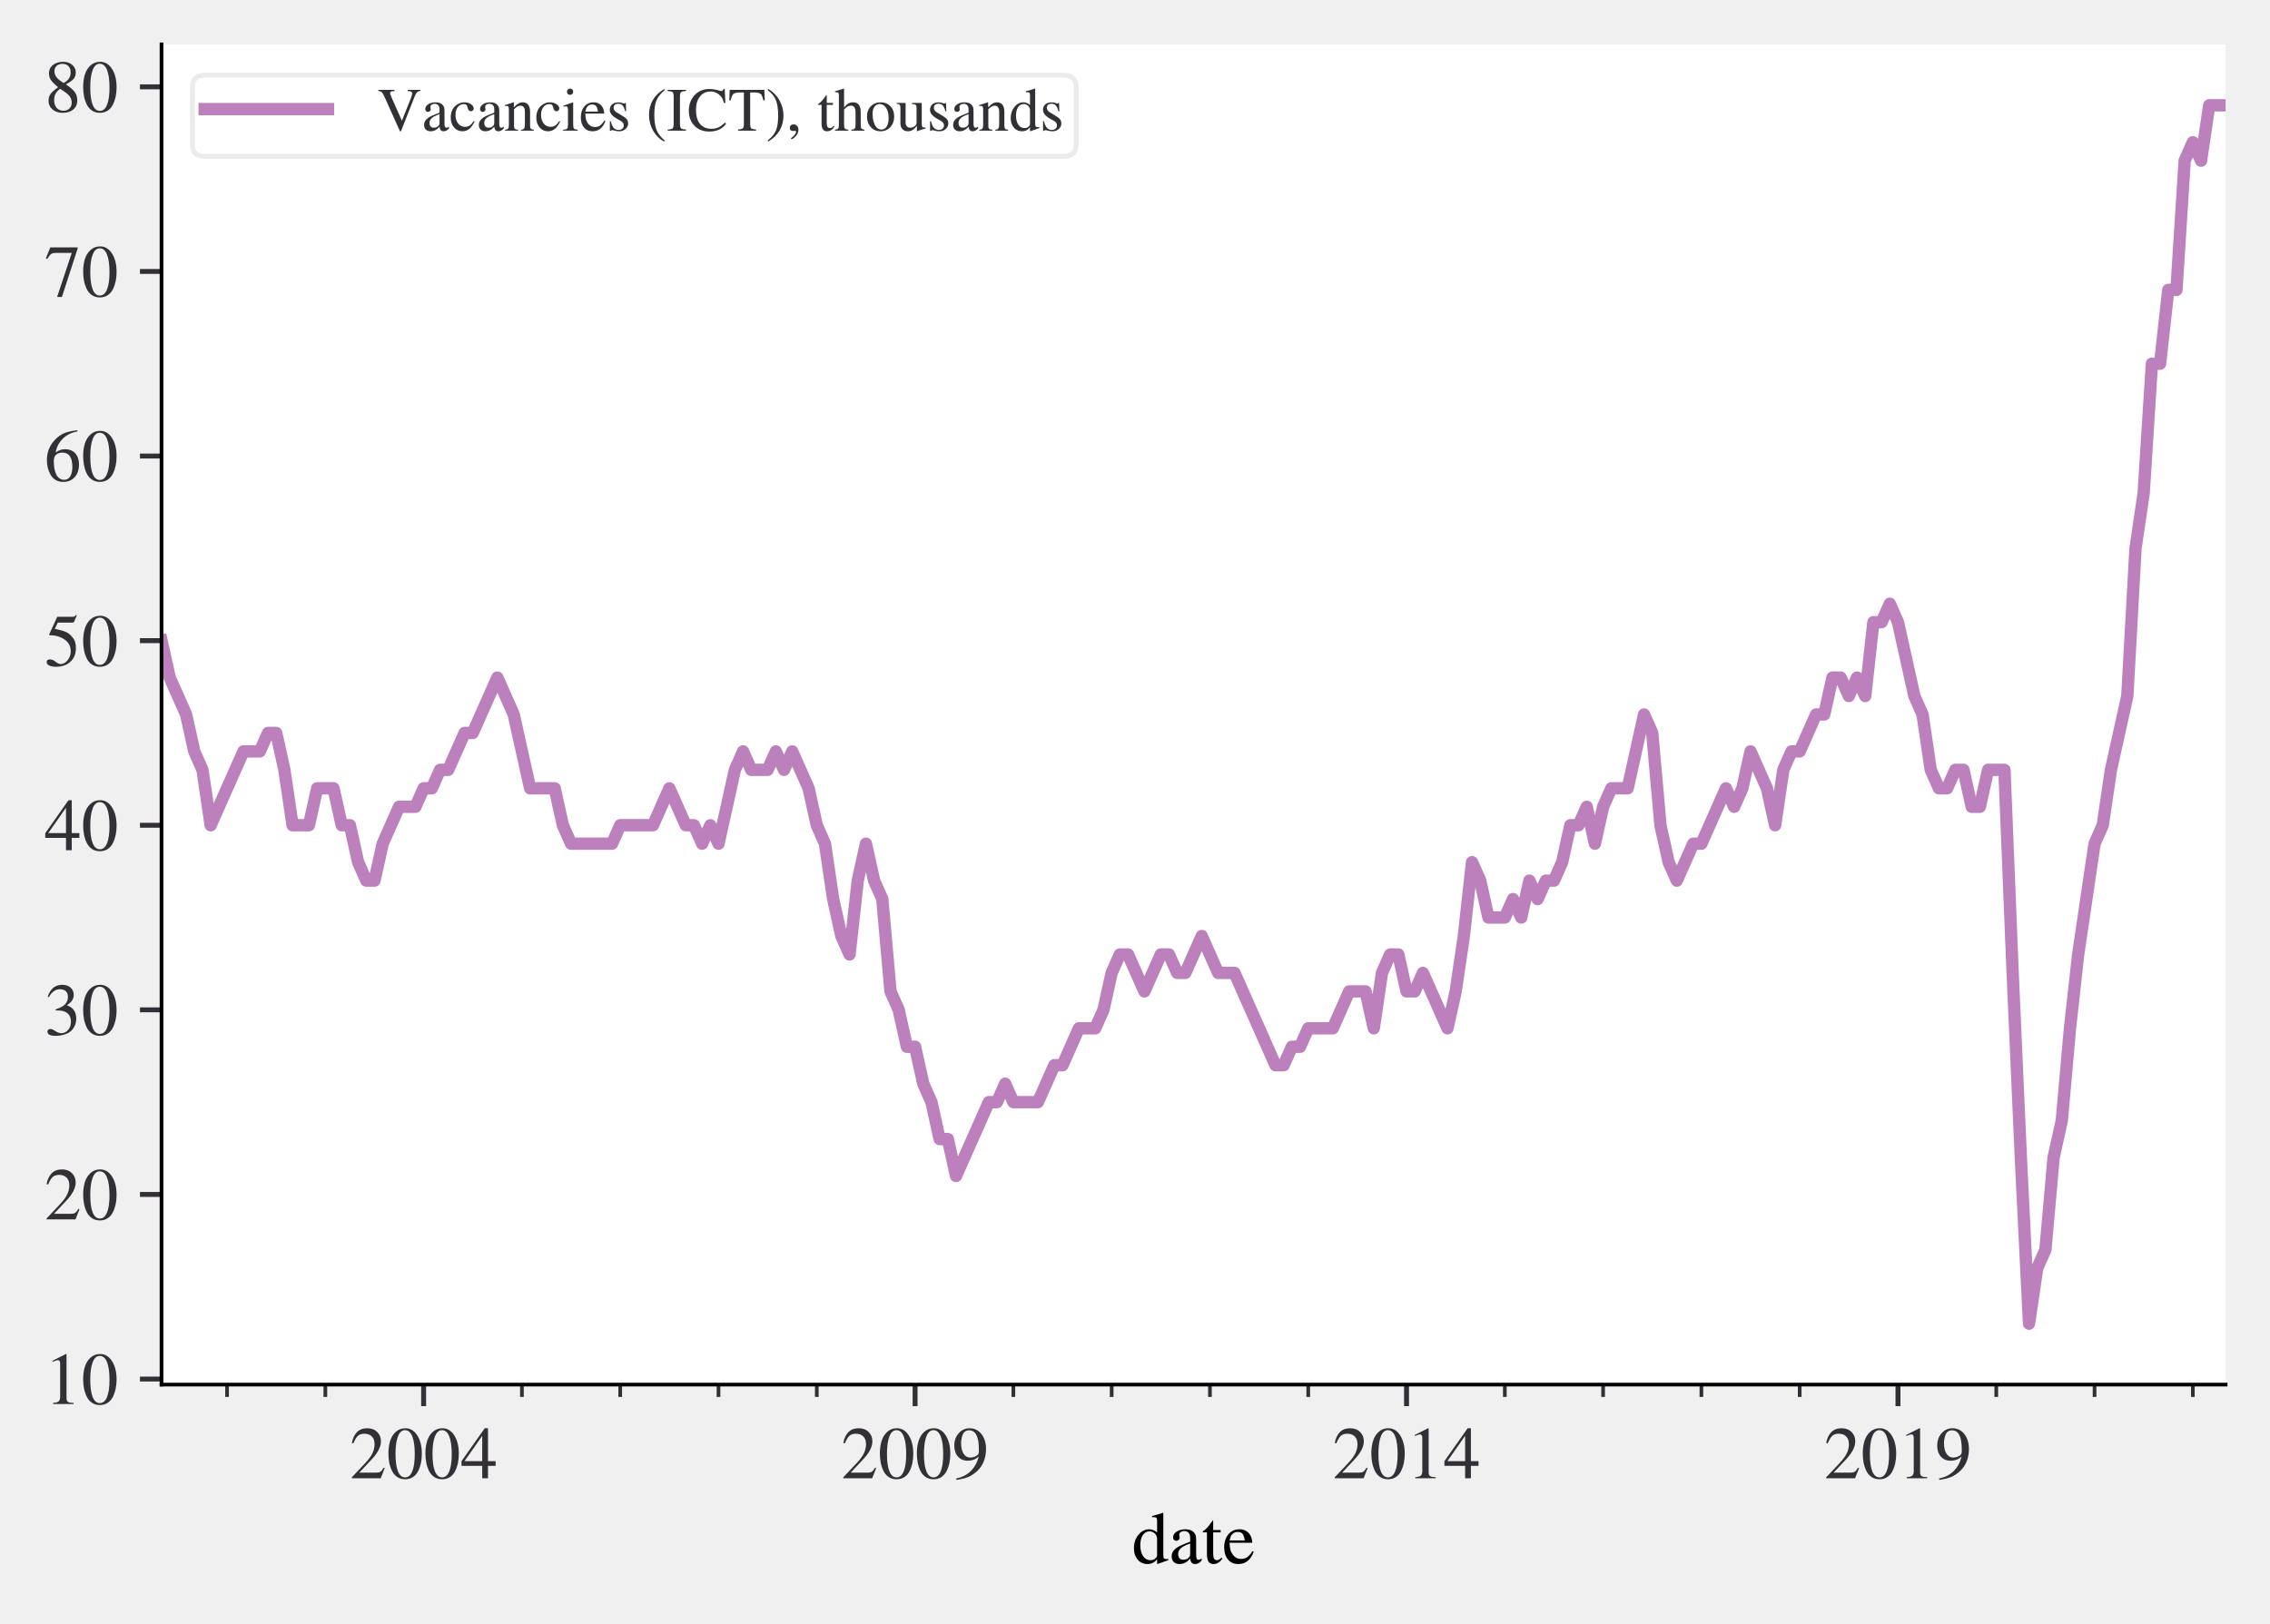
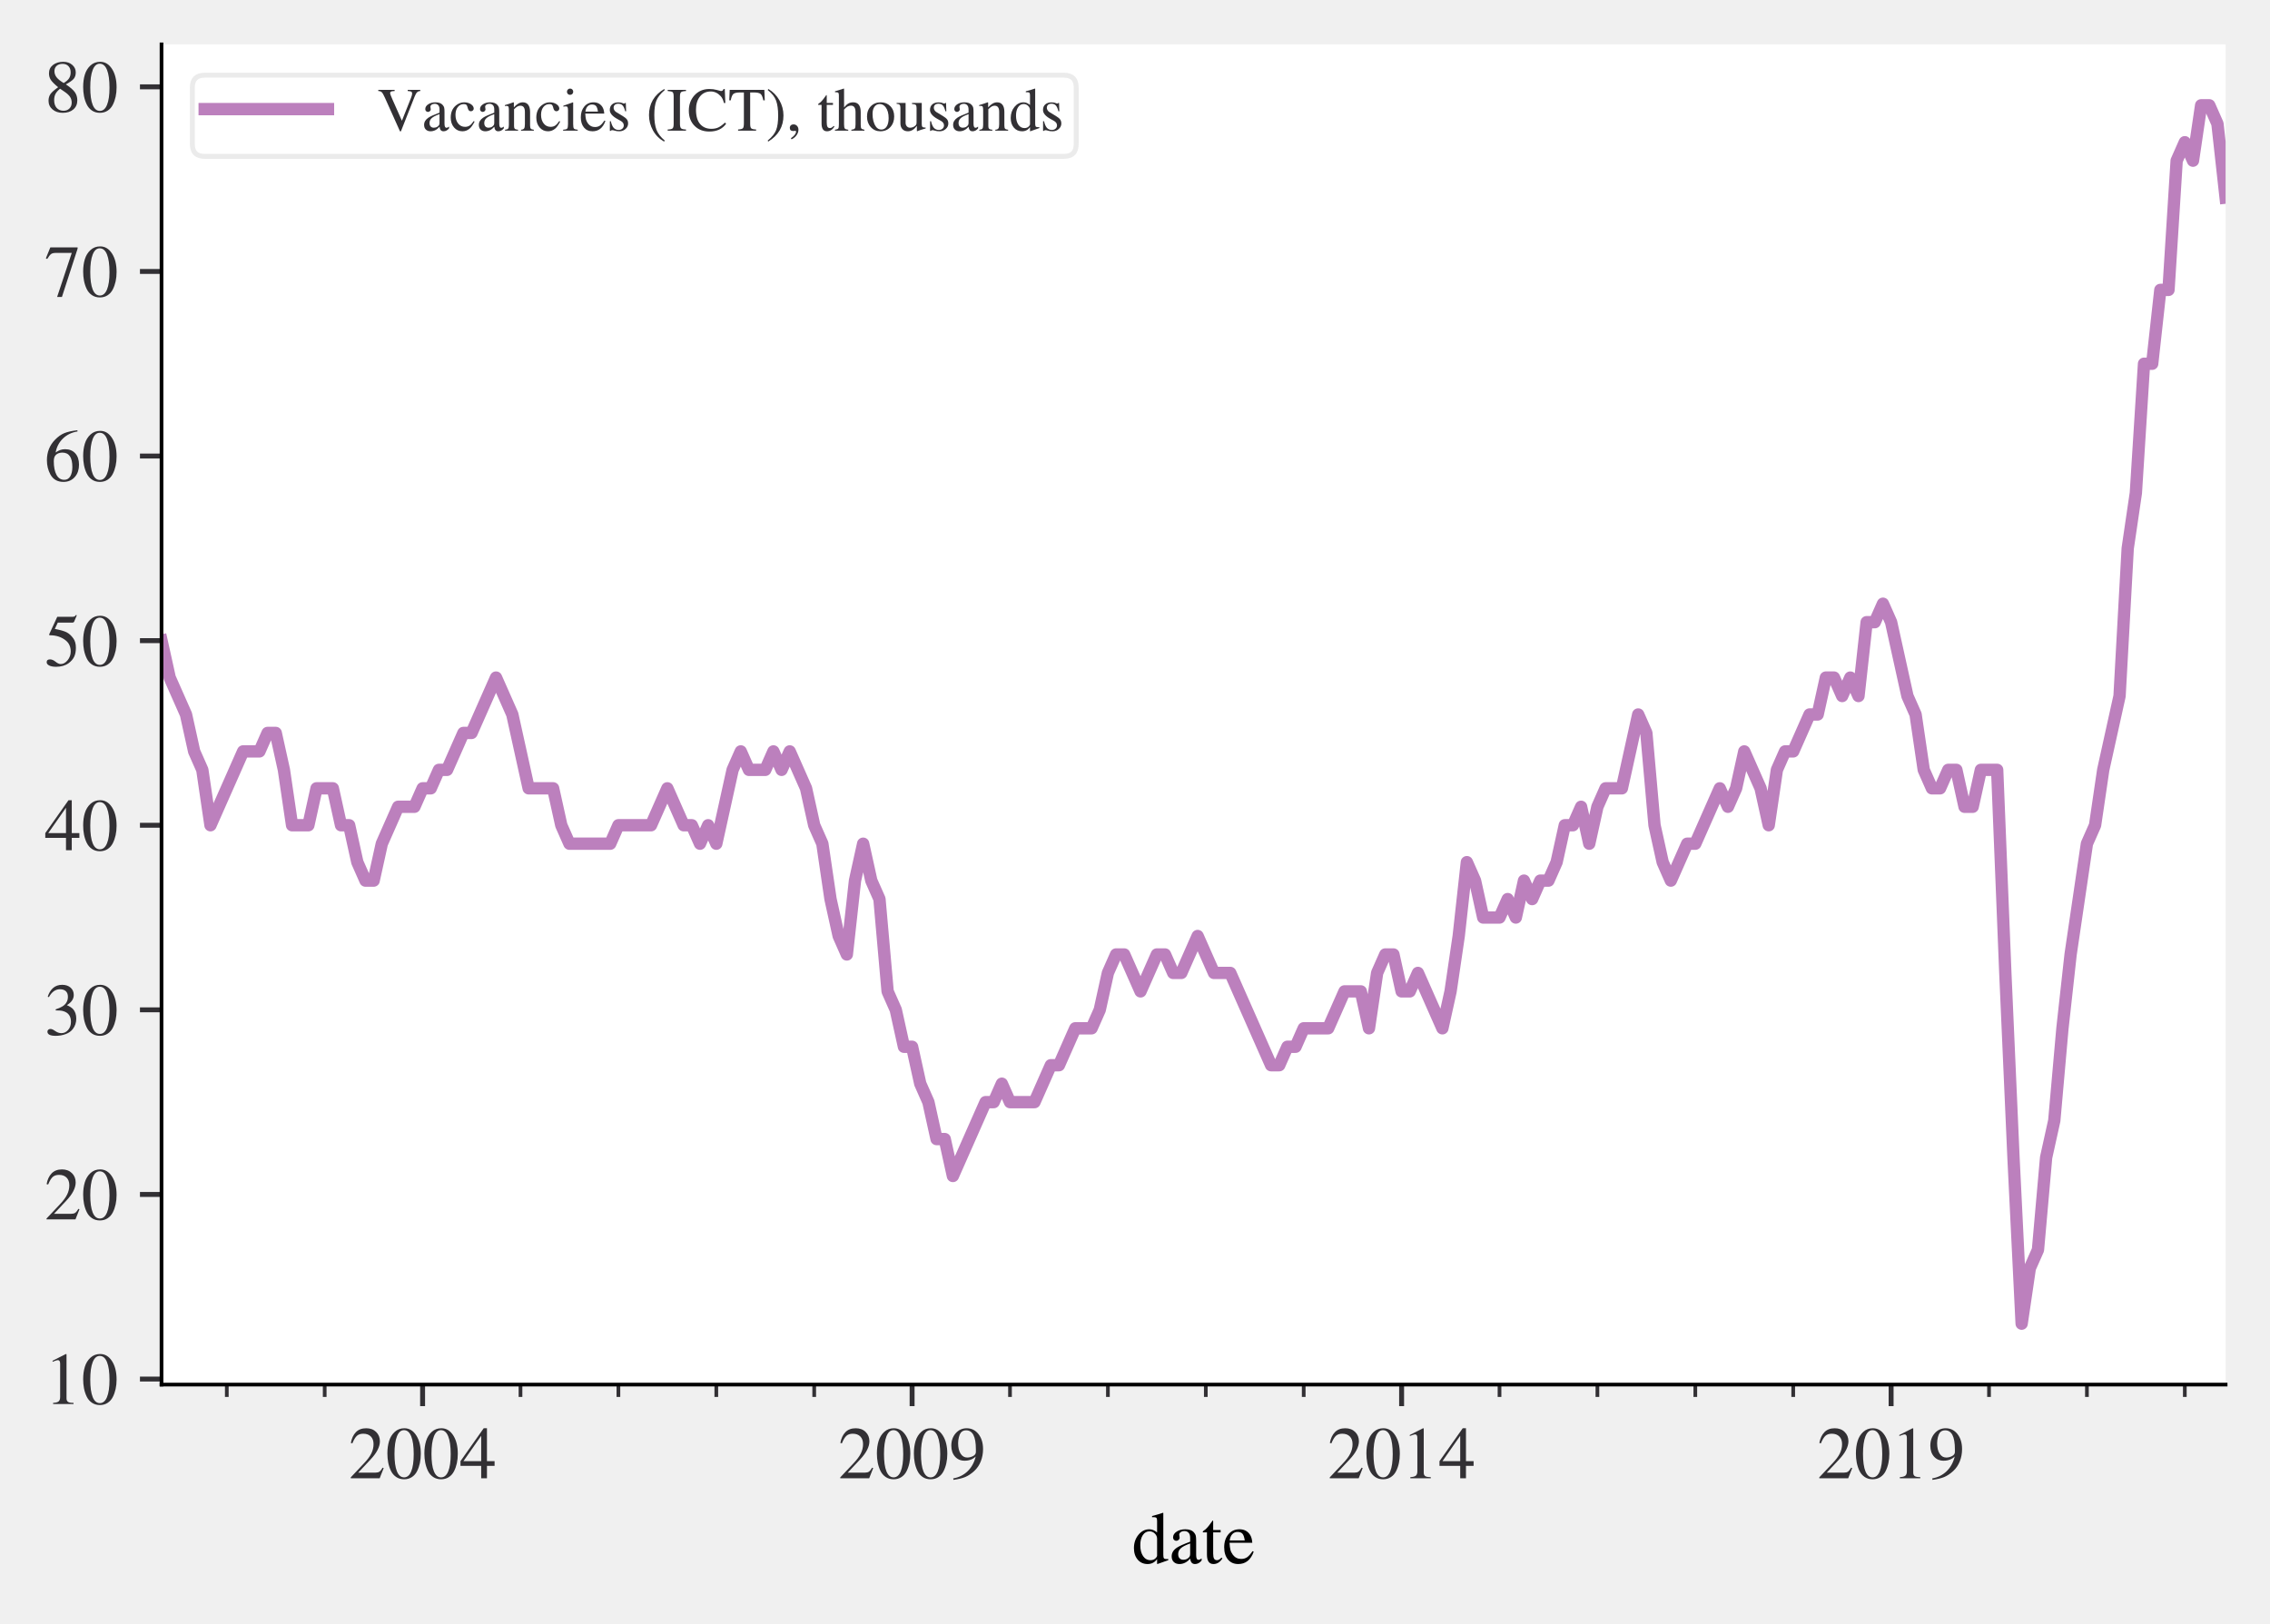
<svg xmlns="http://www.w3.org/2000/svg" xmlns:xlink="http://www.w3.org/1999/xlink" width="368.2pt" height="263.44pt" viewBox="0 0 368.2 263.44" version="1.1">
  <defs>
    <style type="text/css">*{stroke-linejoin: round; stroke-linecap: butt}</style>
  </defs>
  <g id="figure_1">
    <g id="patch_1">
      <path d="M -0 263.44  L 368.2 263.44  L 368.2 0  L -0 0  L -0 263.44  z " style="fill: none" />
    </g>
    <g id="axes_1">
      <g id="patch_2">
        <path d="M 26.2 224.64  L 361 224.64  L 361 7.2  L 26.2 7.2  z " style="fill: #ffffff" />
      </g>
      <g id="matplotlib.axis_1">
        <g id="xtick_1">
          <g id="line2d_1">
            <defs>
-               <path id="m54b1500b6f" d="M 0 0  L 0 3.5  " style="stroke: #323034; stroke-width: 0.8" />
+               <path id="md9745cb324" d="M 0 0  L 0 3.5  " style="stroke: #323034; stroke-width: 0.8" />
            </defs>
            <g>
-               <use xlink:href="#m54b1500b6f" x="68.714" y="224.64" style="fill: #323034; stroke: #323034; stroke-width: 0.8" />
+               <use xlink:href="#md9745cb324" x="68.546" y="224.64" style="fill: #323034; stroke: #323034; stroke-width: 0.8" />
            </g>
          </g>
          <g id="text_1">
-             <g style="fill: #323034" transform="translate(56.71429 239.8356)scale(0.12 -0.12)">
+             <g style="fill: #323034" transform="translate(56.54624 239.8356)scale(0.12 -0.12)">
              <defs>
                <path id="STIXGeneral-Regular-32" d="M 3034 877  L 2688 0  L 186 0  L 186 77  L 1325 1286  Q 1773 1754 1965 2144  Q 2157 2534 2157 2950  Q 2157 3379 1920 3616  Q 1683 3853 1267 3853  Q 922 3853 720 3673  Q 518 3494 326 3021  L 192 3053  Q 301 3648 630 3987  Q 960 4326 1523 4326  Q 2054 4326 2380 4006  Q 2707 3686 2707 3200  Q 2707 2477 1888 1613  L 832 486  L 2330 486  Q 2541 486 2665 569  Q 2790 653 2944 915  L 3034 877  z " transform="scale(0.015625)" />
                <path id="STIXGeneral-Regular-30" d="M 3046 2112  Q 3046 1683 2963 1302  Q 2880 922 2717 602  Q 2554 282 2266 96  Q 1978 -90 1600 -90  Q 1210 -90 915 108  Q 621 307 461 640  Q 301 973 227 1350  Q 154 1728 154 2150  Q 154 2746 301 3222  Q 448 3699 790 4012  Q 1133 4326 1626 4326  Q 2253 4326 2649 3712  Q 3046 3098 3046 2112  z M 2432 2080  Q 2432 3091 2217 3625  Q 2003 4160 1587 4160  Q 1190 4160 979 3622  Q 768 3085 768 2106  Q 768 1120 979 598  Q 1190 77 1600 77  Q 2003 77 2217 598  Q 2432 1120 2432 2080  z " transform="scale(0.015625)" />
                <path id="STIXGeneral-Regular-34" d="M 3027 1069  L 2368 1069  L 2368 0  L 1869 0  L 1869 1069  L 77 1069  L 77 1478  L 2086 4326  L 2368 4326  L 2368 1478  L 3027 1478  L 3027 1069  z M 1869 1478  L 1869 3674  L 333 1478  L 1869 1478  z " transform="scale(0.015625)" />
              </defs>
              <use xlink:href="#STIXGeneral-Regular-32" />
              <use xlink:href="#STIXGeneral-Regular-30" x="50" />
              <use xlink:href="#STIXGeneral-Regular-30" x="100" />
              <use xlink:href="#STIXGeneral-Regular-34" x="150" />
            </g>
          </g>
        </g>
        <g id="xtick_2">
          <g id="line2d_2">
            <g>
-               <use xlink:href="#m54b1500b6f" x="148.429" y="224.64" style="fill: #323034; stroke: #323034; stroke-width: 0.8" />
+               <use xlink:href="#md9745cb324" x="147.945" y="224.64" style="fill: #323034; stroke: #323034; stroke-width: 0.8" />
            </g>
          </g>
          <g id="text_2">
-             <g style="fill: #323034" transform="translate(136.4286 239.8356)scale(0.12 -0.12)">
+             <g style="fill: #323034" transform="translate(135.9455 239.8356)scale(0.12 -0.12)">
              <defs>
                <path id="STIXGeneral-Regular-39" d="M 378 -141  L 358 -13  Q 1094 115 1603 608  Q 2112 1101 2304 1882  Q 1933 1517 1344 1517  Q 826 1517 509 1875  Q 192 2234 192 2816  Q 192 3462 573 3894  Q 954 4326 1523 4326  Q 2131 4326 2528 3840  Q 2938 3328 2938 2522  Q 2938 1958 2742 1462  Q 2547 966 2170 621  Q 1773 262 1395 105  Q 1018 -51 378 -141  z M 2317 2272  L 2317 2522  Q 2317 4147 1472 4147  Q 1171 4147 1005 3930  Q 909 3802 845 3546  Q 781 3290 781 3034  Q 781 2464 995 2128  Q 1210 1792 1568 1792  Q 1824 1792 2070 1917  Q 2317 2042 2317 2272  z " transform="scale(0.015625)" />
              </defs>
              <use xlink:href="#STIXGeneral-Regular-32" />
              <use xlink:href="#STIXGeneral-Regular-30" x="50" />
              <use xlink:href="#STIXGeneral-Regular-30" x="100" />
              <use xlink:href="#STIXGeneral-Regular-39" x="150" />
            </g>
          </g>
        </g>
        <g id="xtick_3">
          <g id="line2d_3">
            <g>
-               <use xlink:href="#m54b1500b6f" x="228.143" y="224.64" style="fill: #323034; stroke: #323034; stroke-width: 0.8" />
+               <use xlink:href="#md9745cb324" x="227.345" y="224.64" style="fill: #323034; stroke: #323034; stroke-width: 0.8" />
            </g>
          </g>
          <g id="text_3">
-             <g style="fill: #323034" transform="translate(216.1429 239.8356)scale(0.12 -0.12)">
+             <g style="fill: #323034" transform="translate(215.3447 239.8356)scale(0.12 -0.12)">
              <defs>
                <path id="STIXGeneral-Regular-31" d="M 2522 0  L 755 0  L 755 96  Q 1107 115 1235 227  Q 1363 339 1363 608  L 1363 3482  Q 1363 3795 1171 3795  Q 1082 3795 883 3718  L 710 3654  L 710 3744  L 1856 4326  L 1914 4307  L 1914 486  Q 1914 275 2042 185  Q 2170 96 2522 96  L 2522 0  z " transform="scale(0.015625)" />
              </defs>
              <use xlink:href="#STIXGeneral-Regular-32" />
              <use xlink:href="#STIXGeneral-Regular-30" x="50" />
              <use xlink:href="#STIXGeneral-Regular-31" x="100" />
              <use xlink:href="#STIXGeneral-Regular-34" x="150" />
            </g>
          </g>
        </g>
        <g id="xtick_4">
          <g id="line2d_4">
            <g>
-               <use xlink:href="#m54b1500b6f" x="307.857" y="224.64" style="fill: #323034; stroke: #323034; stroke-width: 0.8" />
+               <use xlink:href="#md9745cb324" x="306.744" y="224.64" style="fill: #323034; stroke: #323034; stroke-width: 0.8" />
            </g>
          </g>
          <g id="text_4">
-             <g style="fill: #323034" transform="translate(295.8571 239.8356)scale(0.12 -0.12)">
+             <g style="fill: #323034" transform="translate(294.7439 239.8356)scale(0.12 -0.12)">
              <use xlink:href="#STIXGeneral-Regular-32" />
              <use xlink:href="#STIXGeneral-Regular-30" x="50" />
              <use xlink:href="#STIXGeneral-Regular-31" x="100" />
              <use xlink:href="#STIXGeneral-Regular-39" x="150" />
            </g>
          </g>
        </g>
        <g id="xtick_5">
          <g id="line2d_5">
            <defs>
-               <path id="ma20eec159a" d="M 0 0  L 0 2  " style="stroke: #323034; stroke-width: 0.6" />
+               <path id="mb650ff2df4" d="M 0 0  L 0 2  " style="stroke: #323034; stroke-width: 0.6" />
            </defs>
            <g>
-               <use xlink:href="#ma20eec159a" x="36.829" y="224.64" style="fill: #323034; stroke: #323034; stroke-width: 0.6" />
+               <use xlink:href="#mb650ff2df4" x="36.787" y="224.64" style="fill: #323034; stroke: #323034; stroke-width: 0.6" />
            </g>
          </g>
        </g>
        <g id="xtick_6">
          <g id="line2d_6">
            <g>
-               <use xlink:href="#ma20eec159a" x="52.771" y="224.64" style="fill: #323034; stroke: #323034; stroke-width: 0.6" />
+               <use xlink:href="#mb650ff2df4" x="52.666" y="224.64" style="fill: #323034; stroke: #323034; stroke-width: 0.6" />
            </g>
          </g>
        </g>
        <g id="xtick_7">
          <g id="line2d_7">
            <g>
-               <use xlink:href="#ma20eec159a" x="84.657" y="224.64" style="fill: #323034; stroke: #323034; stroke-width: 0.6" />
+               <use xlink:href="#mb650ff2df4" x="84.426" y="224.64" style="fill: #323034; stroke: #323034; stroke-width: 0.6" />
            </g>
          </g>
        </g>
        <g id="xtick_8">
          <g id="line2d_8">
            <g>
-               <use xlink:href="#ma20eec159a" x="100.6" y="224.64" style="fill: #323034; stroke: #323034; stroke-width: 0.6" />
+               <use xlink:href="#mb650ff2df4" x="100.306" y="224.64" style="fill: #323034; stroke: #323034; stroke-width: 0.6" />
            </g>
          </g>
        </g>
        <g id="xtick_9">
          <g id="line2d_9">
            <g>
-               <use xlink:href="#ma20eec159a" x="116.543" y="224.64" style="fill: #323034; stroke: #323034; stroke-width: 0.6" />
+               <use xlink:href="#mb650ff2df4" x="116.186" y="224.64" style="fill: #323034; stroke: #323034; stroke-width: 0.6" />
            </g>
          </g>
        </g>
        <g id="xtick_10">
          <g id="line2d_10">
            <g>
-               <use xlink:href="#ma20eec159a" x="132.486" y="224.64" style="fill: #323034; stroke: #323034; stroke-width: 0.6" />
+               <use xlink:href="#mb650ff2df4" x="132.066" y="224.64" style="fill: #323034; stroke: #323034; stroke-width: 0.6" />
            </g>
          </g>
        </g>
        <g id="xtick_11">
          <g id="line2d_11">
            <g>
-               <use xlink:href="#ma20eec159a" x="164.371" y="224.64" style="fill: #323034; stroke: #323034; stroke-width: 0.6" />
+               <use xlink:href="#mb650ff2df4" x="163.825" y="224.64" style="fill: #323034; stroke: #323034; stroke-width: 0.6" />
            </g>
          </g>
        </g>
        <g id="xtick_12">
          <g id="line2d_12">
            <g>
-               <use xlink:href="#ma20eec159a" x="180.314" y="224.64" style="fill: #323034; stroke: #323034; stroke-width: 0.6" />
+               <use xlink:href="#mb650ff2df4" x="179.705" y="224.64" style="fill: #323034; stroke: #323034; stroke-width: 0.6" />
            </g>
          </g>
        </g>
        <g id="xtick_13">
          <g id="line2d_13">
            <g>
-               <use xlink:href="#ma20eec159a" x="196.257" y="224.64" style="fill: #323034; stroke: #323034; stroke-width: 0.6" />
+               <use xlink:href="#mb650ff2df4" x="195.585" y="224.64" style="fill: #323034; stroke: #323034; stroke-width: 0.6" />
            </g>
          </g>
        </g>
        <g id="xtick_14">
          <g id="line2d_14">
            <g>
-               <use xlink:href="#ma20eec159a" x="212.2" y="224.64" style="fill: #323034; stroke: #323034; stroke-width: 0.6" />
+               <use xlink:href="#mb650ff2df4" x="211.465" y="224.64" style="fill: #323034; stroke: #323034; stroke-width: 0.6" />
            </g>
          </g>
        </g>
        <g id="xtick_15">
          <g id="line2d_15">
            <g>
-               <use xlink:href="#ma20eec159a" x="244.086" y="224.64" style="fill: #323034; stroke: #323034; stroke-width: 0.6" />
+               <use xlink:href="#mb650ff2df4" x="243.225" y="224.64" style="fill: #323034; stroke: #323034; stroke-width: 0.6" />
            </g>
          </g>
        </g>
        <g id="xtick_16">
          <g id="line2d_16">
            <g>
-               <use xlink:href="#ma20eec159a" x="260.029" y="224.64" style="fill: #323034; stroke: #323034; stroke-width: 0.6" />
+               <use xlink:href="#mb650ff2df4" x="259.104" y="224.64" style="fill: #323034; stroke: #323034; stroke-width: 0.6" />
            </g>
          </g>
        </g>
        <g id="xtick_17">
          <g id="line2d_17">
            <g>
-               <use xlink:href="#ma20eec159a" x="275.971" y="224.64" style="fill: #323034; stroke: #323034; stroke-width: 0.6" />
+               <use xlink:href="#mb650ff2df4" x="274.984" y="224.64" style="fill: #323034; stroke: #323034; stroke-width: 0.6" />
            </g>
          </g>
        </g>
        <g id="xtick_18">
          <g id="line2d_18">
            <g>
-               <use xlink:href="#ma20eec159a" x="291.914" y="224.64" style="fill: #323034; stroke: #323034; stroke-width: 0.6" />
+               <use xlink:href="#mb650ff2df4" x="290.864" y="224.64" style="fill: #323034; stroke: #323034; stroke-width: 0.6" />
            </g>
          </g>
        </g>
        <g id="xtick_19">
          <g id="line2d_19">
            <g>
-               <use xlink:href="#ma20eec159a" x="323.8" y="224.64" style="fill: #323034; stroke: #323034; stroke-width: 0.6" />
+               <use xlink:href="#mb650ff2df4" x="322.624" y="224.64" style="fill: #323034; stroke: #323034; stroke-width: 0.6" />
            </g>
          </g>
        </g>
        <g id="xtick_20">
          <g id="line2d_20">
            <g>
-               <use xlink:href="#ma20eec159a" x="339.743" y="224.64" style="fill: #323034; stroke: #323034; stroke-width: 0.6" />
+               <use xlink:href="#mb650ff2df4" x="338.504" y="224.64" style="fill: #323034; stroke: #323034; stroke-width: 0.6" />
            </g>
          </g>
        </g>
        <g id="xtick_21">
          <g id="line2d_21">
            <g>
-               <use xlink:href="#ma20eec159a" x="355.686" y="224.64" style="fill: #323034; stroke: #323034; stroke-width: 0.6" />
+               <use xlink:href="#mb650ff2df4" x="354.383" y="224.64" style="fill: #323034; stroke: #323034; stroke-width: 0.6" />
            </g>
          </g>
        </g>
        <g id="text_5">
          <g transform="translate(183.6034 253.6356)scale(0.12 -0.12)">
            <defs>
              <path id="STIXGeneral-Regular-64" d="M 3142 269  L 2202 -64  L 2176 -45  L 2176 365  Q 1869 -64 1357 -64  Q 826 -64 499 317  Q 173 698 173 1312  Q 173 1990 563 2467  Q 954 2944 1504 2944  Q 1850 2944 2176 2669  L 2176 3667  Q 2176 3866 2118 3930  Q 2061 3994 1882 3994  Q 1792 3994 1741 3987  L 1741 4090  Q 2323 4243 2682 4371  L 2714 4358  L 2714 730  Q 2714 506 2768 435  Q 2822 365 2995 365  Q 3034 365 3142 371  L 3142 269  z M 2176 653  L 2176 2125  Q 2176 2381 1981 2573  Q 1786 2765 1523 2765  Q 1158 2765 940 2438  Q 723 2112 723 1568  Q 723 979 963 624  Q 1203 269 1606 269  Q 1907 269 2080 474  Q 2176 582 2176 653  z " transform="scale(0.015625)" />
              <path id="STIXGeneral-Regular-61" d="M 2829 422  L 2829 243  Q 2586 -64 2253 -64  Q 1888 -64 1843 403  L 1837 403  Q 1427 -64 909 -64  Q 608 -64 422 112  Q 237 288 237 602  Q 237 1050 685 1350  Q 992 1555 1837 1869  L 1837 2214  Q 1837 2502 1699 2646  Q 1562 2790 1338 2790  Q 1146 2790 1018 2697  Q 890 2605 890 2477  Q 890 2419 909 2348  Q 928 2278 928 2208  Q 928 2112 841 2029  Q 755 1946 634 1946  Q 525 1946 441 2029  Q 358 2112 358 2240  Q 358 2547 685 2752  Q 986 2944 1421 2944  Q 1939 2944 2176 2656  Q 2291 2522 2323 2384  Q 2355 2246 2355 1946  L 2355 723  Q 2355 301 2554 301  Q 2682 301 2829 422  z M 1837 813  L 1837 1715  Q 1248 1510 1018 1293  Q 800 1094 800 800  Q 800 557 921 432  Q 1043 307 1242 307  Q 1453 307 1613 410  Q 1747 506 1792 589  Q 1837 672 1837 813  z " transform="scale(0.015625)" />
              <path id="STIXGeneral-Regular-74" d="M 1702 493  L 1786 422  Q 1478 -64 1011 -64  Q 448 -64 448 749  L 448 2675  L 109 2675  Q 83 2694 83 2720  Q 83 2771 192 2842  Q 435 2982 813 3526  Q 826 3546 874 3606  Q 922 3667 941 3706  Q 986 3706 986 3622  L 986 2880  L 1632 2880  L 1632 2675  L 986 2675  L 986 845  Q 986 538 1062 403  Q 1139 269 1318 269  Q 1510 269 1702 493  z " transform="scale(0.015625)" />
              <path id="STIXGeneral-Regular-65" d="M 2611 1050  L 2714 1005  Q 2330 -64 1376 -64  Q 813 -64 486 329  Q 160 723 160 1389  Q 160 2074 525 2509  Q 890 2944 1485 2944  Q 2061 2944 2374 2502  Q 2560 2246 2592 1773  L 621 1773  Q 646 1370 700 1158  Q 755 947 915 730  Q 1184 378 1626 378  Q 1939 378 2153 531  Q 2368 685 2611 1050  z M 634 1978  L 1939 1978  Q 1882 2381 1750 2547  Q 1619 2714 1312 2714  Q 1043 2714 864 2525  Q 685 2336 634 1978  z " transform="scale(0.015625)" />
            </defs>
            <use xlink:href="#STIXGeneral-Regular-64" />
            <use xlink:href="#STIXGeneral-Regular-61" x="50" />
            <use xlink:href="#STIXGeneral-Regular-74" x="94.4" />
            <use xlink:href="#STIXGeneral-Regular-65" x="122.2" />
          </g>
        </g>
      </g>
      <g id="matplotlib.axis_2">
        <g id="ytick_1">
          <g id="line2d_22">
            <defs>
-               <path id="m26d4aacc22" d="M 0 0  L -3.5 0  " style="stroke: #323034; stroke-width: 0.8" />
+               <path id="m1f45408058" d="M 0 0  L -3.5 0  " style="stroke: #323034; stroke-width: 0.8" />
            </defs>
            <g>
-               <use xlink:href="#m26d4aacc22" x="26.2" y="223.741" style="fill: #323034; stroke: #323034; stroke-width: 0.8" />
+               <use xlink:href="#m1f45408058" x="26.2" y="223.741" style="fill: #323034; stroke: #323034; stroke-width: 0.8" />
            </g>
          </g>
          <g id="text_6">
            <g style="fill: #323034" transform="translate(7.2 227.8393)scale(0.12 -0.12)">
              <use xlink:href="#STIXGeneral-Regular-31" transform="translate(0 0.40625)" />
              <use xlink:href="#STIXGeneral-Regular-30" transform="translate(49.99999 0.40625)" />
            </g>
          </g>
        </g>
        <g id="ytick_2">
          <g id="line2d_23">
            <g>
-               <use xlink:href="#m26d4aacc22" x="26.2" y="193.791" style="fill: #323034; stroke: #323034; stroke-width: 0.8" />
+               <use xlink:href="#m1f45408058" x="26.2" y="193.791" style="fill: #323034; stroke: #323034; stroke-width: 0.8" />
            </g>
          </g>
          <g id="text_7">
            <g style="fill: #323034" transform="translate(7.2 197.8889)scale(0.12 -0.12)">
              <use xlink:href="#STIXGeneral-Regular-32" transform="translate(0 0.40625)" />
              <use xlink:href="#STIXGeneral-Regular-30" transform="translate(49.99999 0.40625)" />
            </g>
          </g>
        </g>
        <g id="ytick_3">
          <g id="line2d_24">
            <g>
-               <use xlink:href="#m26d4aacc22" x="26.2" y="163.841" style="fill: #323034; stroke: #323034; stroke-width: 0.8" />
+               <use xlink:href="#m1f45408058" x="26.2" y="163.841" style="fill: #323034; stroke: #323034; stroke-width: 0.8" />
            </g>
          </g>
          <g id="text_8">
            <g style="fill: #323034" transform="translate(7.2 167.9385)scale(0.12 -0.12)">
              <defs>
                <path id="STIXGeneral-Regular-33" d="M 390 3264  L 288 3290  Q 435 3770 748 4048  Q 1062 4326 1542 4326  Q 1990 4326 2265 4083  Q 2541 3840 2541 3450  Q 2541 2925 1946 2566  Q 2298 2413 2477 2227  Q 2758 1914 2758 1402  Q 2758 890 2464 506  Q 2246 211 1840 60  Q 1434 -90 979 -90  Q 262 -90 262 275  Q 262 378 339 442  Q 416 506 525 506  Q 685 506 915 339  Q 1197 141 1466 141  Q 1818 141 2058 425  Q 2298 710 2298 1120  Q 2298 1856 1632 2048  Q 1434 2112 979 2112  L 979 2202  Q 1338 2323 1517 2432  Q 2035 2726 2035 3290  Q 2035 3610 1852 3776  Q 1670 3942 1344 3942  Q 768 3942 390 3264  z " transform="scale(0.015625)" />
              </defs>
              <use xlink:href="#STIXGeneral-Regular-33" transform="translate(0 0.40625)" />
              <use xlink:href="#STIXGeneral-Regular-30" transform="translate(49.99999 0.40625)" />
            </g>
          </g>
        </g>
        <g id="ytick_4">
          <g id="line2d_25">
            <g>
-               <use xlink:href="#m26d4aacc22" x="26.2" y="133.89" style="fill: #323034; stroke: #323034; stroke-width: 0.8" />
+               <use xlink:href="#m1f45408058" x="26.2" y="133.89" style="fill: #323034; stroke: #323034; stroke-width: 0.8" />
            </g>
          </g>
          <g id="text_9">
            <g style="fill: #323034" transform="translate(7.2 137.9881)scale(0.12 -0.12)">
              <use xlink:href="#STIXGeneral-Regular-34" transform="translate(0 0.40625)" />
              <use xlink:href="#STIXGeneral-Regular-30" transform="translate(49.99999 0.40625)" />
            </g>
          </g>
        </g>
        <g id="ytick_5">
          <g id="line2d_26">
            <g>
-               <use xlink:href="#m26d4aacc22" x="26.2" y="103.94" style="fill: #323034; stroke: #323034; stroke-width: 0.8" />
+               <use xlink:href="#m1f45408058" x="26.2" y="103.94" style="fill: #323034; stroke: #323034; stroke-width: 0.8" />
            </g>
          </g>
          <g id="text_10">
            <g style="fill: #323034" transform="translate(7.2 108.0376)scale(0.12 -0.12)">
              <defs>
                <path id="STIXGeneral-Regular-35" d="M 2803 4358  L 2573 3814  Q 2534 3731 2400 3731  L 1158 3731  L 902 3187  Q 1606 3053 1920 2896  Q 2234 2739 2502 2368  Q 2726 2061 2726 1555  Q 2726 1094 2576 780  Q 2426 467 2099 224  Q 1664 -90 1011 -90  Q 646 -90 422 19  Q 198 128 198 307  Q 198 550 486 550  Q 717 550 960 352  Q 1210 147 1414 147  Q 1747 147 2012 480  Q 2278 813 2278 1229  Q 2278 1843 1850 2189  Q 1293 2637 486 2637  Q 410 2637 410 2688  L 416 2720  L 1114 4237  L 2438 4237  Q 2547 4237 2608 4269  Q 2669 4301 2746 4403  L 2803 4358  z " transform="scale(0.015625)" />
              </defs>
              <use xlink:href="#STIXGeneral-Regular-35" transform="translate(0 0.203125)" />
              <use xlink:href="#STIXGeneral-Regular-30" transform="translate(49.99999 0.203125)" />
            </g>
          </g>
        </g>
        <g id="ytick_6">
          <g id="line2d_27">
            <g>
-               <use xlink:href="#m26d4aacc22" x="26.2" y="73.989" style="fill: #323034; stroke: #323034; stroke-width: 0.8" />
+               <use xlink:href="#m1f45408058" x="26.2" y="73.989" style="fill: #323034; stroke: #323034; stroke-width: 0.8" />
            </g>
          </g>
          <g id="text_11">
            <g style="fill: #323034" transform="translate(7.2 78.08723)scale(0.12 -0.12)">
              <defs>
                <path id="STIXGeneral-Regular-36" d="M 2854 4378  L 2867 4275  Q 2112 4154 1606 3664  Q 1101 3174 973 2451  Q 1344 2739 1786 2739  Q 2349 2739 2672 2380  Q 2995 2022 2995 1402  Q 2995 774 2669 378  Q 2291 -90 1651 -90  Q 870 -90 518 557  Q 218 1107 218 1786  Q 218 2835 915 3552  Q 1312 3962 1731 4131  Q 2150 4301 2854 4378  z M 2419 1203  Q 2419 2445 1555 2445  Q 1235 2445 1024 2275  Q 813 2106 813 1702  Q 813 954 1046 522  Q 1280 90 1722 90  Q 2061 90 2240 394  Q 2419 698 2419 1203  z " transform="scale(0.015625)" />
              </defs>
              <use xlink:href="#STIXGeneral-Regular-36" transform="translate(0 0.59375)" />
              <use xlink:href="#STIXGeneral-Regular-30" transform="translate(49.99999 0.59375)" />
            </g>
          </g>
        </g>
        <g id="ytick_7">
          <g id="line2d_28">
            <g>
-               <use xlink:href="#m26d4aacc22" x="26.2" y="44.039" style="fill: #323034; stroke: #323034; stroke-width: 0.8" />
+               <use xlink:href="#m1f45408058" x="26.2" y="44.039" style="fill: #323034; stroke: #323034; stroke-width: 0.8" />
            </g>
          </g>
          <g id="text_12">
            <g style="fill: #323034" transform="translate(7.2 48.13682)scale(0.12 -0.12)">
              <defs>
                <path id="STIXGeneral-Regular-37" d="M 2874 4134  L 1517 -51  L 1101 -51  L 2368 3763  L 992 3763  Q 717 3763 582 3667  Q 448 3571 243 3238  L 128 3296  L 512 4237  L 2874 4237  L 2874 4134  z " transform="scale(0.015625)" />
              </defs>
              <use xlink:href="#STIXGeneral-Regular-37" transform="translate(0 0.40625)" />
              <use xlink:href="#STIXGeneral-Regular-30" transform="translate(49.99999 0.40625)" />
            </g>
          </g>
        </g>
        <g id="ytick_8">
          <g id="line2d_29">
            <g>
-               <use xlink:href="#m26d4aacc22" x="26.2" y="14.089" style="fill: #323034; stroke: #323034; stroke-width: 0.8" />
+               <use xlink:href="#m1f45408058" x="26.2" y="14.089" style="fill: #323034; stroke: #323034; stroke-width: 0.8" />
            </g>
          </g>
          <g id="text_13">
            <g style="fill: #323034" transform="translate(7.2 18.18641)scale(0.12 -0.12)">
              <defs>
                <path id="STIXGeneral-Regular-38" d="M 2848 992  Q 2848 499 2505 204  Q 2163 -90 1587 -90  Q 1050 -90 704 204  Q 358 499 358 954  Q 358 1293 524 1533  Q 691 1773 1190 2125  Q 710 2522 553 2765  Q 397 3008 397 3328  Q 397 3782 745 4054  Q 1094 4326 1638 4326  Q 2106 4326 2410 4060  Q 2714 3795 2714 3411  Q 2714 3059 2531 2848  Q 2349 2637 1856 2374  Q 2432 1990 2640 1689  Q 2848 1389 2848 992  z M 2272 3411  Q 2272 3744 2086 3945  Q 1901 4147 1574 4147  Q 1248 4147 1059 3977  Q 870 3808 870 3513  Q 870 3219 1059 2979  Q 1248 2739 1670 2490  Q 1997 2682 2134 2896  Q 2272 3110 2272 3411  z M 1734 1741  L 1357 1997  Q 1075 1766 960 1545  Q 845 1325 845 1011  Q 845 576 1065 333  Q 1286 90 1658 90  Q 1971 90 2166 285  Q 2362 480 2362 794  Q 2362 1082 2214 1299  Q 2067 1517 1734 1741  z " transform="scale(0.015625)" />
              </defs>
              <use xlink:href="#STIXGeneral-Regular-38" transform="translate(0 0.40625)" />
              <use xlink:href="#STIXGeneral-Regular-30" transform="translate(49.99999 0.40625)" />
            </g>
          </g>
        </g>
      </g>
      <g id="line2d_30">
-         <path d="M 26.2 103.94  L 27.529 109.93  L 30.186 115.92  L 31.514 121.91  L 32.843 124.905  L 34.171 133.89  L 39.486 121.91  L 42.143 121.91  L 43.471 118.915  L 44.8 118.915  L 46.129 124.905  L 47.457 133.89  L 50.114 133.89  L 51.443 127.9  L 54.1 127.9  L 55.429 133.89  L 56.757 133.89  L 58.086 139.88  L 59.414 142.875  L 60.743 142.875  L 62.071 136.885  L 64.729 130.895  L 67.386 130.895  L 68.714 127.9  L 70.043 127.9  L 71.371 124.905  L 72.7 124.905  L 75.357 118.915  L 76.686 118.915  L 80.671 109.93  L 83.329 115.92  L 85.986 127.9  L 89.971 127.9  L 91.3 133.89  L 92.629 136.885  L 99.271 136.885  L 100.6 133.89  L 105.914 133.89  L 108.571 127.9  L 111.229 133.89  L 112.557 133.89  L 113.886 136.885  L 115.214 133.89  L 116.543 136.885  L 119.2 124.905  L 120.529 121.91  L 121.857 124.905  L 124.514 124.905  L 125.843 121.91  L 127.171 124.905  L 128.5 121.91  L 131.157 127.9  L 132.486 133.89  L 133.814 136.885  L 135.143 145.87  L 136.471 151.86  L 137.8 154.856  L 139.129 142.875  L 140.457 136.885  L 141.786 142.875  L 143.114 145.87  L 144.443 160.846  L 145.771 163.841  L 147.1 169.831  L 148.429 169.831  L 149.757 175.821  L 151.086 178.816  L 152.414 184.806  L 153.743 184.806  L 155.071 190.796  L 160.386 178.816  L 161.714 178.816  L 163.043 175.821  L 164.371 178.816  L 168.357 178.816  L 171.014 172.826  L 172.343 172.826  L 175 166.836  L 177.657 166.836  L 178.986 163.841  L 180.314 157.851  L 181.643 154.856  L 182.971 154.856  L 185.629 160.846  L 188.286 154.856  L 189.614 154.856  L 190.943 157.851  L 192.271 157.851  L 194.929 151.86  L 197.586 157.851  L 200.243 157.851  L 206.886 172.826  L 208.214 172.826  L 209.543 169.831  L 210.871 169.831  L 212.2 166.836  L 216.186 166.836  L 218.843 160.846  L 221.5 160.846  L 222.829 166.836  L 224.157 157.851  L 225.486 154.856  L 226.814 154.856  L 228.143 160.846  L 229.471 160.846  L 230.8 157.851  L 234.786 166.836  L 236.114 160.846  L 237.443 151.86  L 238.771 139.88  L 240.1 142.875  L 241.429 148.865  L 244.086 148.865  L 245.414 145.87  L 246.743 148.865  L 248.071 142.875  L 249.4 145.87  L 250.729 142.875  L 252.057 142.875  L 253.386 139.88  L 254.714 133.89  L 256.043 133.89  L 257.371 130.895  L 258.7 136.885  L 260.029 130.895  L 261.357 127.9  L 264.014 127.9  L 266.671 115.92  L 268 118.915  L 269.329 133.89  L 270.657 139.88  L 271.986 142.875  L 274.643 136.885  L 275.971 136.885  L 279.957 127.9  L 281.286 130.895  L 282.614 127.9  L 283.943 121.91  L 286.6 127.9  L 287.929 133.89  L 289.257 124.905  L 290.586 121.91  L 291.914 121.91  L 294.571 115.92  L 295.9 115.92  L 297.229 109.93  L 298.557 109.93  L 299.886 112.925  L 301.214 109.93  L 302.543 112.925  L 303.871 100.945  L 305.2 100.945  L 306.529 97.95  L 307.857 100.945  L 310.514 112.925  L 311.843 115.92  L 313.171 124.905  L 314.5 127.9  L 315.829 127.9  L 317.157 124.905  L 318.486 124.905  L 319.814 130.895  L 321.143 130.895  L 322.471 124.905  L 325.129 124.905  L 326.457 157.851  L 327.786 187.801  L 329.114 214.756  L 330.443 205.771  L 331.771 202.776  L 333.1 187.801  L 334.429 181.811  L 335.757 166.836  L 337.086 154.856  L 339.743 136.885  L 341.071 133.89  L 342.4 124.905  L 345.057 112.925  L 346.386 88.965  L 347.714 79.98  L 349.043 59.014  L 350.371 59.014  L 351.7 47.034  L 353.029 47.034  L 354.357 26.069  L 355.686 23.074  L 357.014 26.069  L 358.343 17.084  L 361 17.084  L 361 17.084  " clip-path="url(#p928e2d0653)" style="fill: none; stroke: #bc80bd; stroke-width: 2; stroke-linecap: square" />
+         <path d="M 26.2 103.94  L 27.523 109.93  L 30.17 115.92  L 31.493 121.91  L 32.817 124.905  L 34.14 133.89  L 39.433 121.91  L 42.08 121.91  L 43.403 118.915  L 44.726 118.915  L 46.05 124.905  L 47.373 133.89  L 50.02 133.89  L 51.343 127.9  L 53.99 127.9  L 55.313 133.89  L 56.636 133.89  L 57.96 139.88  L 59.283 142.875  L 60.606 142.875  L 61.93 136.885  L 64.576 130.895  L 67.223 130.895  L 68.546 127.9  L 69.87 127.9  L 71.193 124.905  L 72.516 124.905  L 75.163 118.915  L 76.486 118.915  L 80.456 109.93  L 83.103 115.92  L 85.749 127.9  L 89.719 127.9  L 91.043 133.89  L 92.366 136.885  L 98.983 136.885  L 100.306 133.89  L 105.599 133.89  L 108.246 127.9  L 110.892 133.89  L 112.216 133.89  L 113.539 136.885  L 114.862 133.89  L 116.186 136.885  L 118.832 124.905  L 120.156 121.91  L 121.479 124.905  L 124.126 124.905  L 125.449 121.91  L 126.772 124.905  L 128.096 121.91  L 130.742 127.9  L 132.066 133.89  L 133.389 136.885  L 134.712 145.87  L 136.036 151.86  L 137.359 154.856  L 138.682 142.875  L 140.006 136.885  L 141.329 142.875  L 142.652 145.87  L 143.975 160.846  L 145.299 163.841  L 146.622 169.831  L 147.945 169.831  L 149.269 175.821  L 150.592 178.816  L 151.915 184.806  L 153.239 184.806  L 154.562 190.796  L 159.855 178.816  L 161.179 178.816  L 162.502 175.821  L 163.825 178.816  L 167.795 178.816  L 170.442 172.826  L 171.765 172.826  L 174.412 166.836  L 177.058 166.836  L 178.382 163.841  L 179.705 157.851  L 181.028 154.856  L 182.352 154.856  L 184.998 160.846  L 187.645 154.856  L 188.968 154.856  L 190.292 157.851  L 191.615 157.851  L 194.262 151.86  L 196.908 157.851  L 199.555 157.851  L 206.172 172.826  L 207.495 172.826  L 208.818 169.831  L 210.142 169.831  L 211.465 166.836  L 215.435 166.836  L 218.081 160.846  L 220.728 160.846  L 222.051 166.836  L 223.375 157.851  L 224.698 154.856  L 226.021 154.856  L 227.345 160.846  L 228.668 160.846  L 229.991 157.851  L 233.961 166.836  L 235.285 160.846  L 236.608 151.86  L 237.931 139.88  L 239.255 142.875  L 240.578 148.865  L 243.225 148.865  L 244.548 145.87  L 245.871 148.865  L 247.194 142.875  L 248.518 145.87  L 249.841 142.875  L 251.164 142.875  L 252.488 139.88  L 253.811 133.89  L 255.134 133.89  L 256.458 130.895  L 257.781 136.885  L 259.104 130.895  L 260.428 127.9  L 263.074 127.9  L 265.721 115.92  L 267.044 118.915  L 268.368 133.89  L 269.691 139.88  L 271.014 142.875  L 273.661 136.885  L 274.984 136.885  L 278.954 127.9  L 280.277 130.895  L 281.601 127.9  L 282.924 121.91  L 285.571 127.9  L 286.894 133.89  L 288.217 124.905  L 289.541 121.91  L 290.864 121.91  L 293.511 115.92  L 294.834 115.92  L 296.157 109.93  L 297.481 109.93  L 298.804 112.925  L 300.127 109.93  L 301.451 112.925  L 302.774 100.945  L 304.097 100.945  L 305.421 97.95  L 306.744 100.945  L 309.391 112.925  L 310.714 115.92  L 312.037 124.905  L 313.36 127.9  L 314.684 127.9  L 316.007 124.905  L 317.33 124.905  L 318.654 130.895  L 319.977 130.895  L 321.3 124.905  L 323.947 124.905  L 325.27 157.851  L 326.594 187.801  L 327.917 214.756  L 329.24 205.771  L 330.564 202.776  L 331.887 187.801  L 333.21 181.811  L 334.534 166.836  L 335.857 154.856  L 338.504 136.885  L 339.827 133.89  L 341.15 124.905  L 343.797 112.925  L 345.12 88.965  L 346.443 79.98  L 347.767 59.014  L 349.09 59.014  L 350.413 47.034  L 351.737 47.034  L 353.06 26.069  L 354.383 23.074  L 355.707 26.069  L 357.03 17.084  L 358.353 17.084  L 359.677 20.079  L 361 32.059  L 361 32.059  " clip-path="url(#p01721aef2b)" style="fill: none; stroke: #bc80bd; stroke-width: 2; stroke-linecap: square" />
      </g>
      <g id="patch_3">
        <path d="M 26.2 224.64  L 26.2 7.2  " style="fill: none; stroke: #000000; stroke-width: 0.6; stroke-linejoin: miter; stroke-linecap: square" />
      </g>
      <g id="patch_4">
        <path d="M 26.2 224.64  L 361 224.64  " style="fill: none; stroke: #000000; stroke-width: 0.6; stroke-linejoin: miter; stroke-linecap: square" />
      </g>
      <g id="legend_1">
        <g id="patch_5">
          <path d="M 33.2 25.37  L 172.564 25.37  Q 174.564 25.37 174.564 23.37  L 174.564 14.2  Q 174.564 12.2 172.564 12.2  L 33.2 12.2  Q 31.2 12.2 31.2 14.2  L 31.2 23.37  Q 31.2 25.37 33.2 25.37  z " style="fill: #ffffff; opacity: 0.8; stroke: #e6e6e6; stroke-width: 0.8; stroke-linejoin: miter" />
        </g>
        <g id="line2d_31">
          <path d="M 33.2 17.7  L 43.2 17.7  L 53.2 17.7  " style="fill: none; stroke: #bc80bd; stroke-width: 2; stroke-linecap: square" />
        </g>
        <g id="text_14">
          <g style="fill: #323034" transform="translate(61.2 21.2)scale(0.1 -0.1)">
            <defs>
              <path id="STIXGeneral-Regular-56" d="M 4461 4237  L 4461 4115  Q 4262 4109 4134 3990  Q 4006 3872 3872 3533  L 2451 -70  L 2355 -70  L 794 3411  Q 589 3866 467 3987  Q 346 4109 102 4115  L 102 4237  L 1798 4237  L 1798 4115  L 1619 4102  Q 1331 4083 1331 3904  Q 1331 3776 1581 3219  L 2554 1030  L 3494 3392  Q 3616 3699 3616 3853  Q 3616 3898 3606 3933  Q 3597 3968 3584 3993  Q 3571 4019 3536 4038  Q 3501 4058 3481 4067  Q 3462 4077 3411 4086  Q 3360 4096 3337 4099  Q 3315 4102 3248 4108  Q 3181 4115 3155 4115  L 3155 4237  L 4461 4237  z " transform="scale(0.015625)" />
              <path id="STIXGeneral-Regular-63" d="M 2547 998  L 2637 941  Q 2362 403 2112 205  Q 1786 -64 1376 -64  Q 845 -64 502 336  Q 160 736 160 1357  Q 160 2170 698 2618  Q 1094 2944 1562 2944  Q 1965 2944 2256 2749  Q 2547 2554 2547 2285  Q 2547 2176 2457 2096  Q 2368 2016 2246 2016  Q 2022 2016 1939 2310  L 1901 2451  Q 1850 2630 1773 2694  Q 1696 2758 1523 2758  Q 1133 2758 893 2451  Q 653 2144 653 1645  Q 653 1094 928 745  Q 1203 397 1645 397  Q 1920 397 2118 528  Q 2317 659 2547 998  z " transform="scale(0.015625)" />
              <path id="STIXGeneral-Regular-6e" d="M 3104 0  L 1773 0  L 1779 96  Q 2016 115 2096 233  Q 2176 352 2176 672  L 2176 1946  Q 2176 2592 1709 2592  Q 1549 2592 1408 2515  Q 1267 2438 1050 2227  L 1050 461  Q 1050 269 1136 192  Q 1222 115 1466 96  L 1466 0  L 115 0  L 115 96  Q 358 115 435 214  Q 512 314 512 602  L 512 2157  Q 512 2394 467 2483  Q 422 2573 288 2573  Q 160 2573 102 2547  L 102 2656  Q 550 2784 979 2944  L 1030 2925  L 1030 2426  L 1037 2426  Q 1491 2944 1958 2944  Q 2323 2944 2518 2688  Q 2714 2432 2714 1958  L 2714 544  Q 2714 288 2790 205  Q 2867 122 3104 96  L 3104 0  z " transform="scale(0.015625)" />
              <path id="STIXGeneral-Regular-69" d="M 1152 4045  Q 1152 3904 1056 3811  Q 960 3718 819 3718  Q 685 3718 592 3811  Q 499 3904 499 4045  Q 499 4179 595 4275  Q 691 4371 826 4371  Q 966 4371 1059 4275  Q 1152 4179 1152 4045  z M 1619 0  L 102 0  L 102 96  Q 435 115 521 211  Q 608 307 608 666  L 608 2118  Q 608 2342 563 2432  Q 518 2522 397 2522  Q 243 2522 128 2490  L 128 2592  L 1120 2944  L 1146 2918  L 1146 672  Q 1146 314 1226 218  Q 1306 122 1619 96  L 1619 0  z " transform="scale(0.015625)" />
              <path id="STIXGeneral-Regular-73" d="M 998 1926  L 1664 1523  Q 1984 1331 2105 1164  Q 2227 998 2227 736  Q 2227 416 1961 176  Q 1696 -64 1331 -64  Q 1030 -64 864 -6  Q 691 51 570 51  Q 461 51 416 -26  L 333 -26  L 333 979  L 435 979  Q 538 512 730 294  Q 922 77 1248 77  Q 1485 77 1632 211  Q 1779 346 1779 550  Q 1779 845 1440 1030  L 1094 1222  Q 326 1651 326 2150  Q 326 2522 566 2730  Q 806 2938 1210 2938  Q 1491 2938 1638 2867  Q 1754 2816 1818 2816  Q 1862 2816 1920 2880  L 1990 2880  L 2022 2010  L 1926 2010  Q 1818 2445 1654 2621  Q 1491 2797 1203 2797  Q 986 2797 854 2688  Q 723 2579 723 2362  Q 723 2253 796 2128  Q 870 2003 998 1926  z " transform="scale(0.015625)" />
              <path id="STIXGeneral-Regular-20" transform="scale(0.015625)" />
              <path id="STIXGeneral-Regular-28" d="M 1946 -1030  L 1869 -1133  Q 1126 -710 716 32  Q 307 774 307 1613  Q 307 3386 1888 4326  L 1946 4224  Q 1293 3667 1075 3126  Q 858 2586 858 1632  Q 858 685 1082 96  Q 1306 -493 1946 -1030  z " transform="scale(0.015625)" />
              <path id="STIXGeneral-Regular-49" d="M 2016 0  L 115 0  L 115 122  Q 518 134 627 240  Q 736 346 736 717  L 736 3526  Q 736 3898 633 3994  Q 531 4090 115 4115  L 115 4237  L 2016 4237  L 2016 4115  Q 1613 4096 1501 3993  Q 1389 3891 1389 3526  L 1389 717  Q 1389 358 1504 246  Q 1619 134 2016 122  L 2016 0  z " transform="scale(0.015625)" />
              <path id="STIXGeneral-Regular-43" d="M 3930 838  L 4051 723  Q 3482 -90 2304 -90  Q 1376 -90 794 480  Q 179 1082 179 2080  Q 179 3014 755 3661  Q 1357 4326 2310 4326  Q 2720 4326 3072 4230  Q 3475 4115 3514 4115  Q 3725 4115 3782 4326  L 3910 4326  L 3968 2874  L 3821 2874  Q 3718 3334 3488 3584  Q 3034 4070 2458 4070  Q 1747 4070 1334 3548  Q 922 3027 922 2182  Q 922 1152 1382 653  Q 1811 192 2522 192  Q 2944 192 3251 339  Q 3558 486 3930 838  z " transform="scale(0.015625)" />
              <path id="STIXGeneral-Regular-54" d="M 3795 3149  L 3642 3149  Q 3539 3674 3353 3821  Q 3168 3968 2656 3968  L 2278 3968  L 2278 710  Q 2278 346 2387 243  Q 2496 141 2893 122  L 2893 0  L 1024 0  L 1024 122  Q 1427 147 1526 256  Q 1626 365 1626 787  L 1626 3968  L 1242 3968  Q 723 3968 540 3817  Q 358 3667 262 3149  L 109 3149  L 154 4237  L 3750 4237  L 3795 3149  z " transform="scale(0.015625)" />
              <path id="STIXGeneral-Regular-29" d="M 186 4224  L 262 4326  Q 992 3891 1408 3148  Q 1824 2406 1824 1581  Q 1824 -166 243 -1133  L 186 -1030  Q 845 -486 1059 54  Q 1274 595 1274 1562  Q 1274 2534 1059 3120  Q 845 3706 186 4224  z " transform="scale(0.015625)" />
              <path id="STIXGeneral-Regular-2c" d="M 531 -902  L 467 -781  Q 998 -422 998 -96  Q 998 -13 909 -13  Q 883 -13 822 -25  Q 762 -38 723 -38  Q 352 -38 352 288  Q 352 454 457 553  Q 563 653 736 653  Q 954 653 1101 496  Q 1248 339 1248 96  Q 1248 -198 1053 -473  Q 858 -749 531 -902  z " transform="scale(0.015625)" />
              <path id="STIXGeneral-Regular-68" d="M 3117 0  L 1760 0  L 1760 96  Q 2042 128 2118 224  Q 2195 320 2195 653  L 2195 1920  Q 2195 2598 1722 2598  Q 1530 2598 1370 2508  Q 1210 2419 1005 2195  L 1005 653  Q 1005 320 1081 224  Q 1158 128 1440 96  L 1440 0  L 58 0  L 58 96  Q 333 134 400 224  Q 467 314 467 653  L 467 3667  Q 467 3872 406 3933  Q 346 3994 141 3994  Q 83 3994 64 3987  L 64 4090  L 237 4141  Q 730 4288 973 4371  L 1005 4352  L 1005 2406  Q 1229 2694 1446 2819  Q 1664 2944 1946 2944  Q 2733 2944 2733 1926  L 2733 653  Q 2733 320 2793 233  Q 2854 147 3117 96  L 3117 0  z " transform="scale(0.015625)" />
              <path id="STIXGeneral-Regular-6f" d="M 3008 1478  Q 3008 806 2608 371  Q 2208 -64 1568 -64  Q 979 -64 582 368  Q 186 800 186 1459  Q 186 2125 582 2534  Q 979 2944 1626 2944  Q 2221 2944 2614 2537  Q 3008 2131 3008 1478  z M 2432 1306  Q 2432 2035 2112 2445  Q 1856 2765 1504 2765  Q 1171 2765 966 2493  Q 762 2221 762 1747  Q 762 928 1101 435  Q 1318 115 1677 115  Q 2029 115 2230 432  Q 2432 749 2432 1306  z " transform="scale(0.015625)" />
              <path id="STIXGeneral-Regular-75" d="M 3072 320  L 3072 230  Q 2573 96 2195 -58  L 2163 -38  L 2163 486  L 2150 486  Q 1747 -64 1235 -64  Q 870 -64 662 160  Q 454 384 454 755  L 454 2362  Q 454 2598 371 2688  Q 288 2778 58 2790  L 58 2880  L 992 2880  L 992 813  Q 992 595 1123 451  Q 1254 307 1446 307  Q 1760 307 1984 506  Q 2067 582 2099 649  Q 2131 717 2131 877  L 2131 2355  Q 2131 2605 2041 2678  Q 1952 2752 1658 2771  L 1658 2880  L 2669 2880  L 2669 685  Q 2669 461 2742 390  Q 2816 320 3034 320  L 3072 320  z " transform="scale(0.015625)" />
            </defs>
            <use xlink:href="#STIXGeneral-Regular-56" />
            <use xlink:href="#STIXGeneral-Regular-61" x="72.2" />
            <use xlink:href="#STIXGeneral-Regular-63" x="116.6" />
            <use xlink:href="#STIXGeneral-Regular-61" x="161" />
            <use xlink:href="#STIXGeneral-Regular-6e" x="205.4" />
            <use xlink:href="#STIXGeneral-Regular-63" x="255.4" />
            <use xlink:href="#STIXGeneral-Regular-69" x="299.8" />
            <use xlink:href="#STIXGeneral-Regular-65" x="327.6" />
            <use xlink:href="#STIXGeneral-Regular-73" x="372" />
            <use xlink:href="#STIXGeneral-Regular-20" x="410.9" />
            <use xlink:href="#STIXGeneral-Regular-28" x="435.9" />
            <use xlink:href="#STIXGeneral-Regular-49" x="469.2" />
            <use xlink:href="#STIXGeneral-Regular-43" x="502.5" />
            <use xlink:href="#STIXGeneral-Regular-54" x="569.2" />
            <use xlink:href="#STIXGeneral-Regular-29" x="630.3" />
            <use xlink:href="#STIXGeneral-Regular-2c" x="663.6" />
            <use xlink:href="#STIXGeneral-Regular-20" x="688.6" />
            <use xlink:href="#STIXGeneral-Regular-74" x="713.6" />
            <use xlink:href="#STIXGeneral-Regular-68" x="741.4" />
            <use xlink:href="#STIXGeneral-Regular-6f" x="791.4" />
            <use xlink:href="#STIXGeneral-Regular-75" x="841.4" />
            <use xlink:href="#STIXGeneral-Regular-73" x="891.4" />
            <use xlink:href="#STIXGeneral-Regular-61" x="930.3" />
            <use xlink:href="#STIXGeneral-Regular-6e" x="974.7" />
            <use xlink:href="#STIXGeneral-Regular-64" x="1024.7" />
            <use xlink:href="#STIXGeneral-Regular-73" x="1074.7" />
          </g>
        </g>
      </g>
    </g>
  </g>
  <defs>
-     <clipPath id="p928e2d0653">
+     <clipPath id="p01721aef2b">
      <rect x="26.2" y="7.2" width="334.8" height="217.44" />
    </clipPath>
  </defs>
</svg>
